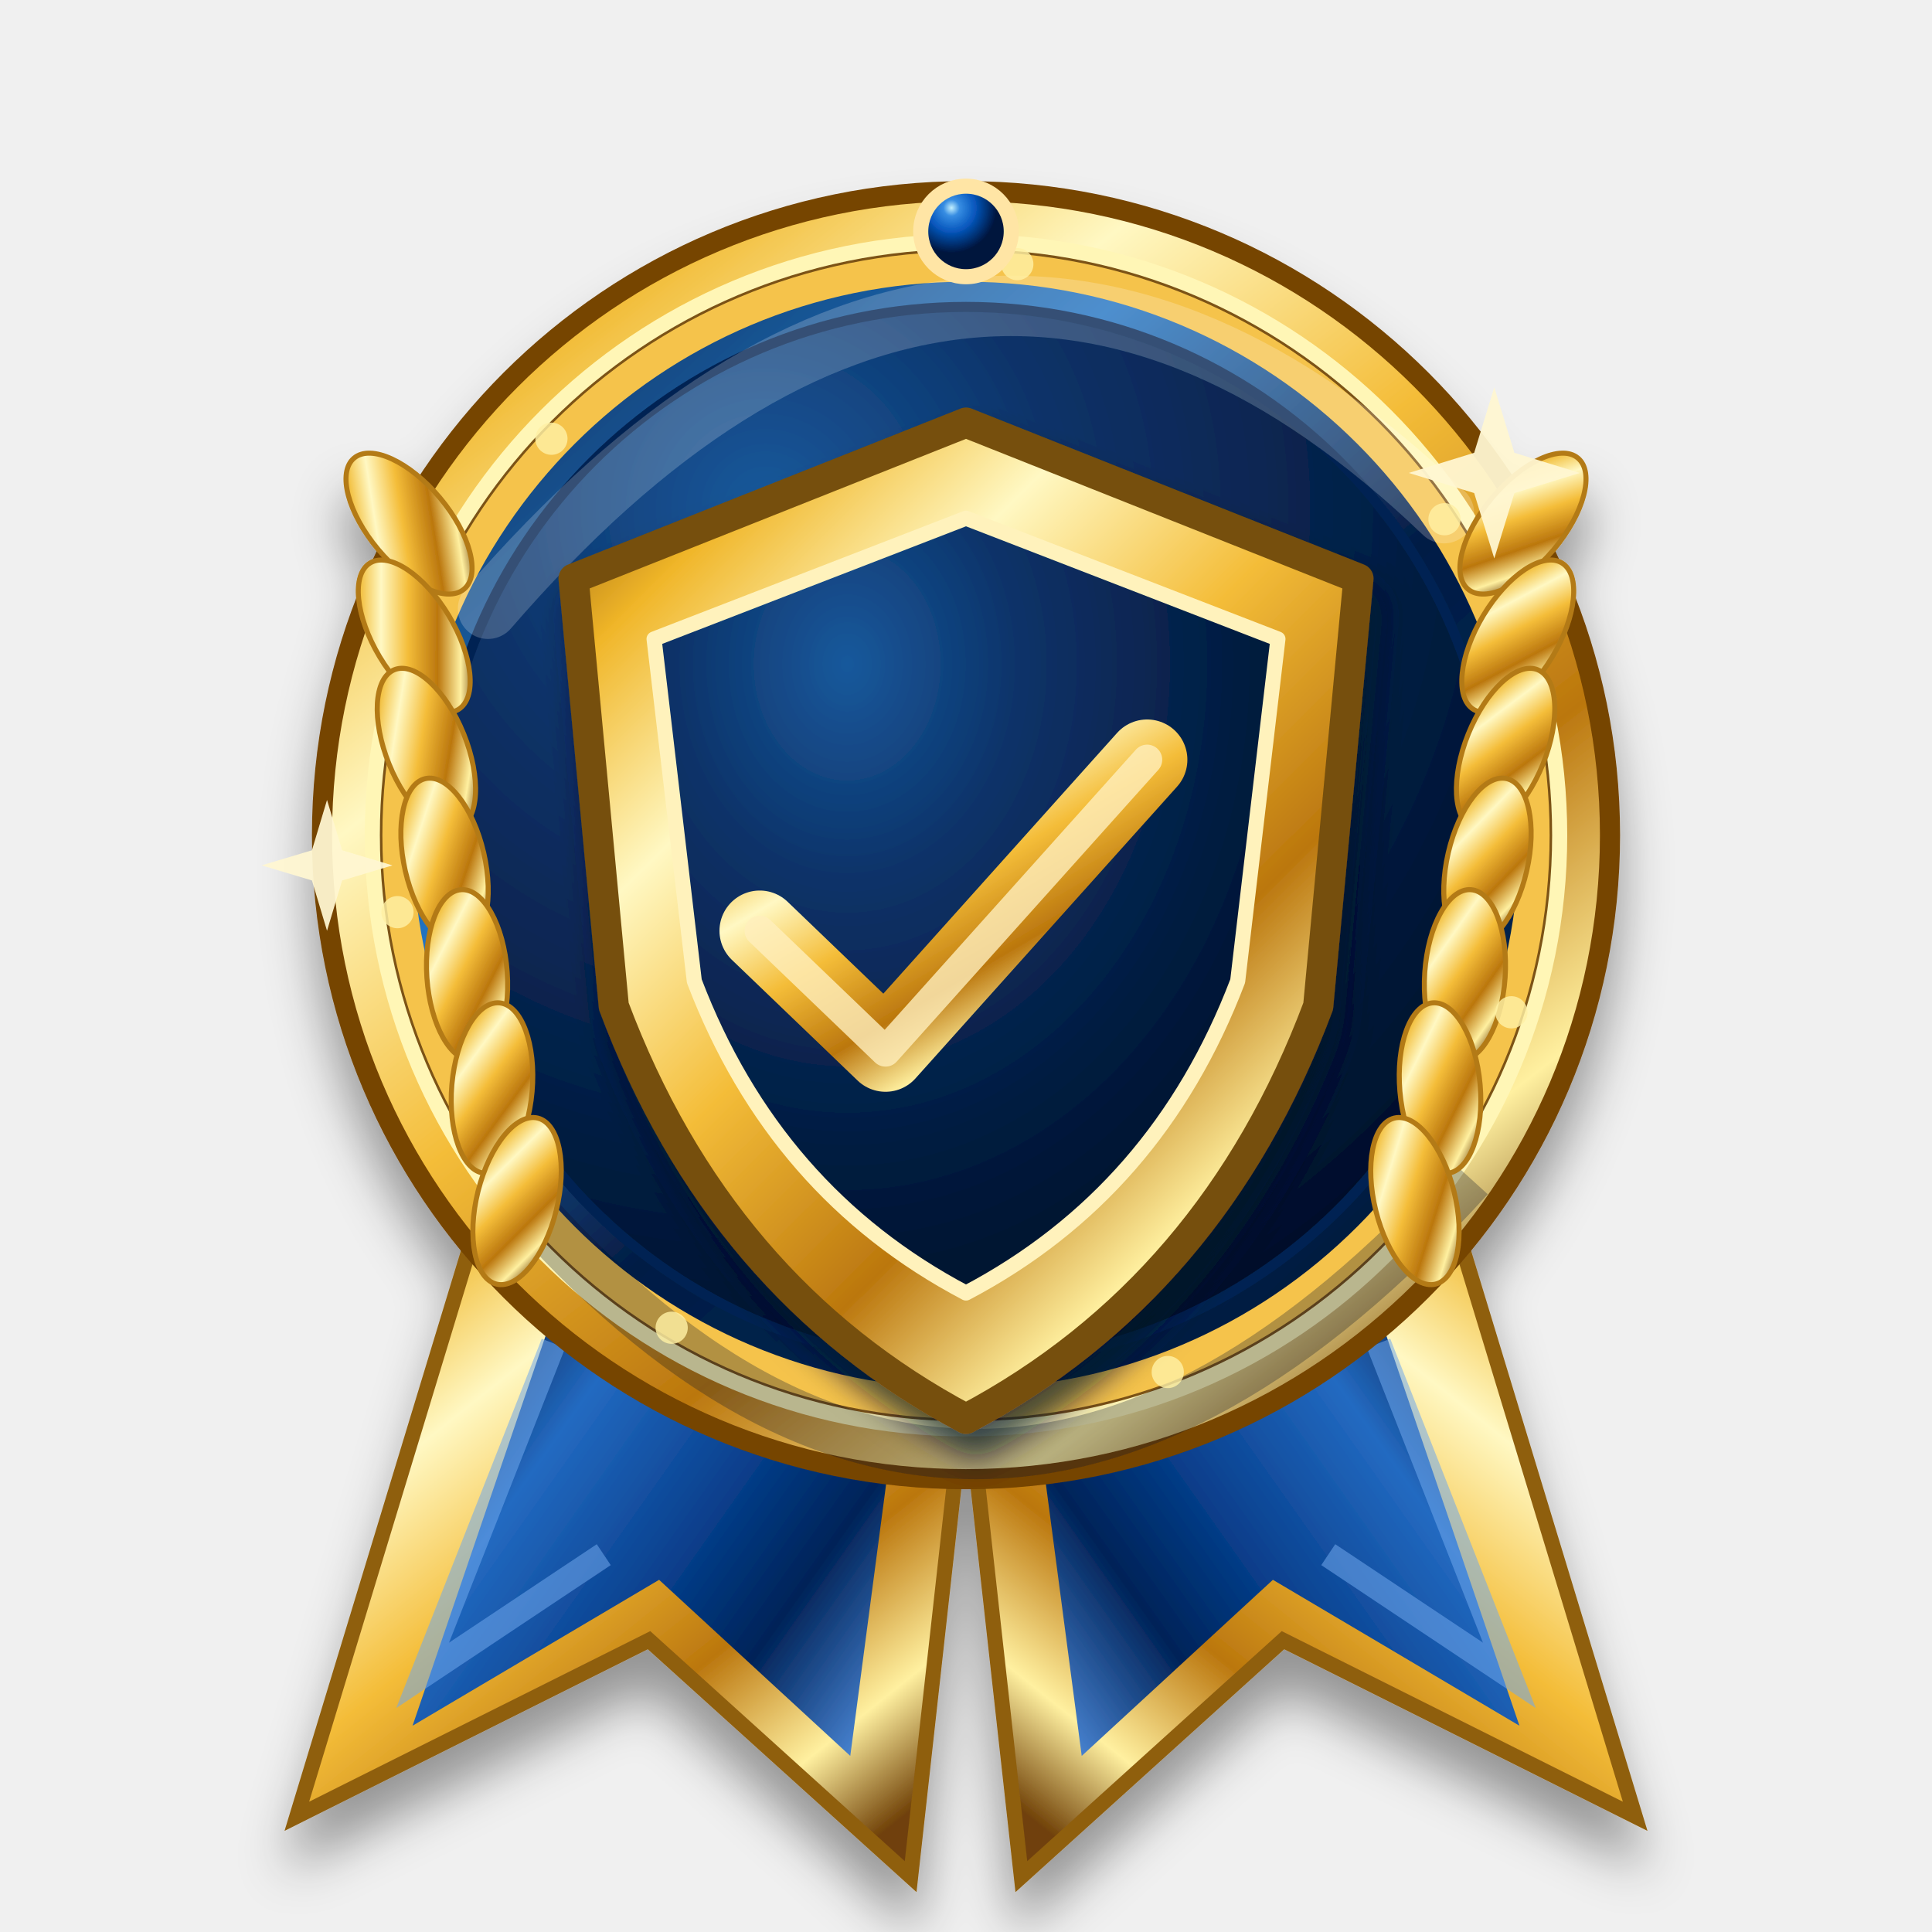
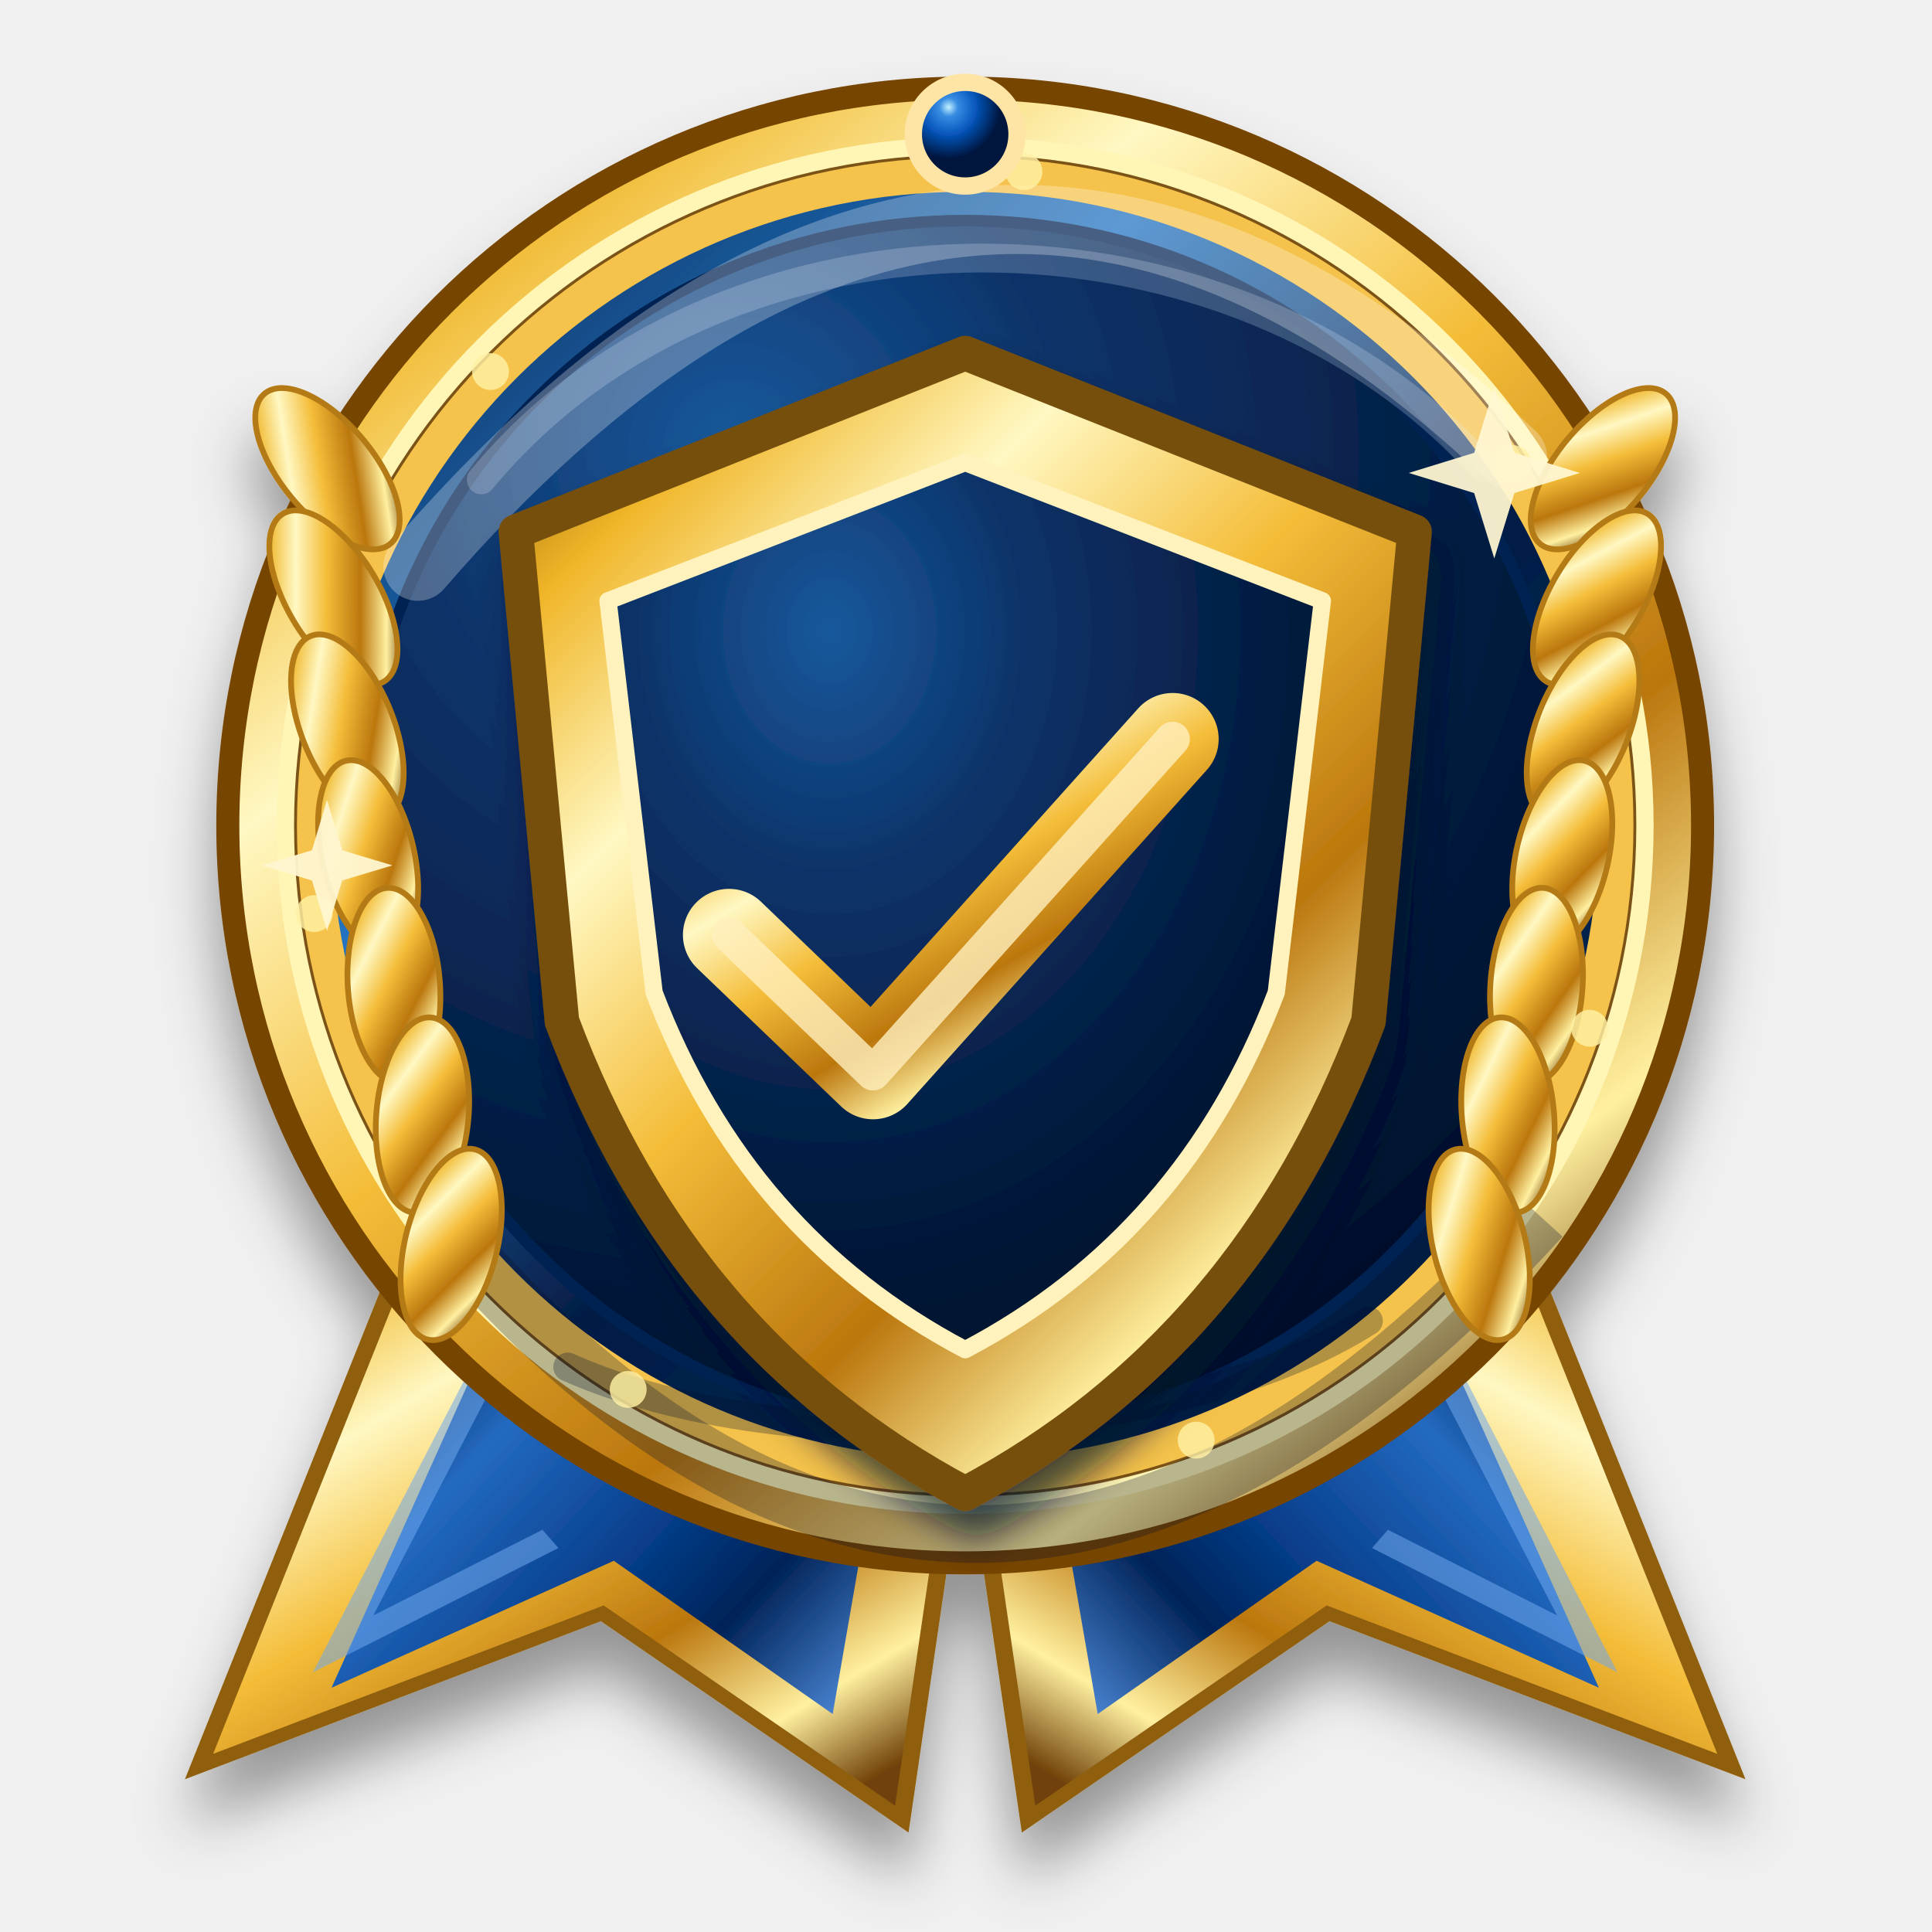
<svg xmlns="http://www.w3.org/2000/svg" width="384" height="384" viewBox="0 0 384 384" role="img" aria-label="Honor Guardian collectible rank emblem">
  <defs>
    <linearGradient id="gGold" x1="0" y1="0" x2=".78" y2="1">
      <stop offset="0" stop-color="#86500a" />
      <stop offset=".15" stop-color="#f0b629" />
      <stop offset=".32" stop-color="#fff8c3" />
      <stop offset=".51" stop-color="#f4bd39" />
      <stop offset=".72" stop-color="#bb770e" />
      <stop offset=".88" stop-color="#fff0a0" />
      <stop offset="1" stop-color="#704107" />
    </linearGradient>
    <linearGradient id="gNavy" x1="0" y1="0" x2=".92" y2="1">
      <stop offset="0" stop-color="#0a274e" />
      <stop offset=".33" stop-color="#2173c2" />
      <stop offset=".58" stop-color="#051d45" />
      <stop offset=".78" stop-color="#062650" />
      <stop offset="1" stop-color="#020f2e" />
    </linearGradient>
    <radialGradient id="gNavy2" cx=".31" cy=".19" r=".9">
      <stop offset="0" stop-color="#19599c" />
      <stop offset=".31" stop-color="#0b3268" />
      <stop offset=".72" stop-color="#041b3e" />
      <stop offset="1" stop-color="#010d28" />
    </radialGradient>
    <linearGradient id="gIvory" x1=".1" y1="0" x2=".83" y2="1">
      <stop offset="0" stop-color="#b7a37a" />
      <stop offset=".25" stop-color="#fffcda" />
      <stop offset=".5" stop-color="#ffffff" />
      <stop offset=".75" stop-color="#d8c292" />
      <stop offset="1" stop-color="#eee3ba" />
    </linearGradient>
    <radialGradient id="gGem" cx=".34" cy=".24">
      <stop offset="0" stop-color="#c2f0ff" />
      <stop offset=".18" stop-color="#378de2" />
      <stop offset=".52" stop-color="#0757bd" />
      <stop offset="1" stop-color="#00153d" />
    </radialGradient>
    <linearGradient id="gRibbon" x1="0" y1=".2" x2="1" y2=".85">
      <stop offset="0" stop-color="#031a42" />
      <stop offset=".25" stop-color="#236ac1" />
      <stop offset=".55" stop-color="#073e8b" />
      <stop offset=".75" stop-color="#002358" />
      <stop offset="1" stop-color="#4b87d6" />
    </linearGradient>
    <filter id="gShade" x="-25%" y="-25%" width="160%" height="170%">
      <feGaussianBlur in="SourceAlpha" stdDeviation="5" />
      <feOffset dx="0" dy="8" />
      <feComponentTransfer>
        <feFuncA type="linear" slope=".38" />
      </feComponentTransfer>
      <feMerge>
        <feMergeNode />
        <feMergeNode in="SourceGraphic" />
      </feMerge>
    </filter>
    <filter id="gRelief" x="-20%" y="-20%" width="145%" height="150%">
      <feDropShadow dx="2" dy="5" stdDeviation="3" flood-color="#03112b" flood-opacity=".7" />
    </filter>
  </defs>
-   <g filter="url(#gShade)">
-     <g id="tail">
+   <g filter="url(#gShade)" transform="translate(-28 -26) scale(1.145)">
+     <g id="tail" transform="translate(0 55) scale(1 .76)">
      <path d="M97 236L59 361l70-35 52 47 13-117z" fill="url(#gGold)" stroke="#8f5e10" stroke-width="3" />
      <path d="M111 258L82 343l49-29 38 35 12-91z" fill="url(#gRibbon)" />
      <path d="M110 267L84 333l36-24" fill="none" stroke="#70a8ed" stroke-width="5" opacity=".55" />
    </g>
    <use href="#tail" transform="translate(384 0) scale(-1 1)" />
    <circle cx="192" cy="166" r="128" fill="url(#gGold)" stroke="#764400" stroke-width="4" />
    <circle cx="192" cy="166" r="118" fill="#7b5216" stroke="#fff6b6" stroke-width="3" />
    <circle cx="192" cy="166" r="113" fill="url(#gNavy)" stroke="#f5c34c" stroke-width="6" />
    <circle cx="192" cy="166" r="105" fill="url(#gNavy2)" stroke="#022453" stroke-width="2" />
-     <path d="M97 121q95-110 190-19" fill="none" stroke="#ffffff" opacity=".20" stroke-width="12" stroke-linecap="round" />
+     <path d="M108 106C151 54 239 56 282 104" fill="none" stroke="#deedff" stroke-width="5" opacity=".22" stroke-linecap="round" />
+     <path d="M123 260C161 277 229 273 262 252" fill="none" stroke="#010f2c" stroke-width="5" opacity=".28" stroke-linecap="round" />
+     <path d="M97 121q95-110 190-19" fill="none" stroke="#ffffff" opacity=".27" stroke-width="12" stroke-linecap="round" />
    <path d="M100 234q92 110 192 0" fill="none" stroke="#050e26" opacity=".28" stroke-width="10" />
    <ellipse cx="82" cy="106" rx="8" ry="17" transform="rotate(-40 79 106)" fill="url(#gGold)" stroke="#b37a16" stroke-width="1" />
    <ellipse cx="302" cy="106" rx="8" ry="17" transform="rotate(40 305 106)" fill="url(#gGold)" stroke="#b37a16" stroke-width="1" />
    <ellipse cx="82.759" cy="128" rx="8" ry="17" transform="rotate(-31 79.75928 128)" fill="url(#gGold)" stroke="#b37a16" stroke-width="1" />
    <ellipse cx="301.241" cy="128" rx="8" ry="17" transform="rotate(31 304.2407 128)" fill="url(#gGold)" stroke="#b37a16" stroke-width="1" />
    <ellipse cx="84.969" cy="150" rx="8" ry="17" transform="rotate(-22 81.96929 150)" fill="url(#gGold)" stroke="#b37a16" stroke-width="1" />
    <ellipse cx="299.031" cy="150" rx="8" ry="17" transform="rotate(22 302.0307 150)" fill="url(#gGold)" stroke="#b37a16" stroke-width="1" />
    <ellipse cx="88.433" cy="172" rx="8" ry="17" transform="rotate(-13 85.43263 172)" fill="url(#gGold)" stroke="#b37a16" stroke-width="1" />
    <ellipse cx="295.567" cy="172" rx="8" ry="17" transform="rotate(13 298.5674 172)" fill="url(#gGold)" stroke="#b37a16" stroke-width="1" />
    <ellipse cx="92.84" cy="194" rx="8" ry="17" transform="rotate(-4 89.83992 194)" fill="url(#gGold)" stroke="#b37a16" stroke-width="1" />
    <ellipse cx="291.16" cy="194" rx="8" ry="17" transform="rotate(4 294.1601 194)" fill="url(#gGold)" stroke="#b37a16" stroke-width="1" />
    <ellipse cx="97.797" cy="216" rx="8" ry="17" transform="rotate(5 94.79747 216)" fill="url(#gGold)" stroke="#b37a16" stroke-width="1" />
    <ellipse cx="286.203" cy="216" rx="8" ry="17" transform="rotate(-5 289.2025 216)" fill="url(#gGold)" stroke="#b37a16" stroke-width="1" />
    <ellipse cx="102.862" cy="238" rx="8" ry="17" transform="rotate(14 99.86244 238)" fill="url(#gGold)" stroke="#b37a16" stroke-width="1" />
    <ellipse cx="281.138" cy="238" rx="8" ry="17" transform="rotate(-14 284.1376 238)" fill="url(#gGold)" stroke="#b37a16" stroke-width="1" />
    <g filter="url(#gRelief)" stroke-linejoin="round" stroke-linecap="round">
      <path d="M192 84l78 31-8 85q-21 56-70 82-49-26-70-82l-8-85z" fill="url(#gGold)" stroke="#76500e" stroke-width="6" />
      <path d="M192 103l62 24-8 68q-16 42-54 62-38-20-54-62l-8-68z" fill="url(#gNavy2)" stroke="#fff2bc" stroke-width="3" />
      <path d="M151 185l25 24 52-58" fill="none" stroke="url(#gGold)" stroke-width="16" stroke-linecap="round" stroke-linejoin="round" />
      <path d="M151 185l25 24 52-58" fill="none" stroke="#ffefbd" stroke-width="6" stroke-linecap="round" opacity=".8" />
    </g>
    <circle cx="300.4" cy="201.2" r="3.2" fill="#fff0a4" opacity=".82" />
    <circle cx="232.1" cy="272.7" r="3.2" fill="#fff0a4" opacity=".82" />
    <circle cx="133.5" cy="263.9" r="3.2" fill="#fff0a4" opacity=".82" />
    <circle cx="79.0" cy="181.3" r="3.2" fill="#fff0a4" opacity=".82" />
    <circle cx="109.6" cy="87.2" r="3.2" fill="#fff0a4" opacity=".82" />
    <circle cx="202.2" cy="52.5" r="3.2" fill="#fff0a4" opacity=".82" />
    <circle cx="287.1" cy="103.2" r="3.2" fill="#fff0a4" opacity=".82" />
    <circle cx="192" cy="46" r="9" fill="url(#gGem)" stroke="#ffe5a5" stroke-width="3" />
  </g>
  <g fill="#fff7d1" opacity=".94">
    <path d="M297 77l4 13 13 4-13 4-4 13-4-13-13-4 13-4z" />
    <path d="M65 159l3 10 10 3-10 3-3 10-3-10-10-3 10-3z" />
  </g>
</svg>
